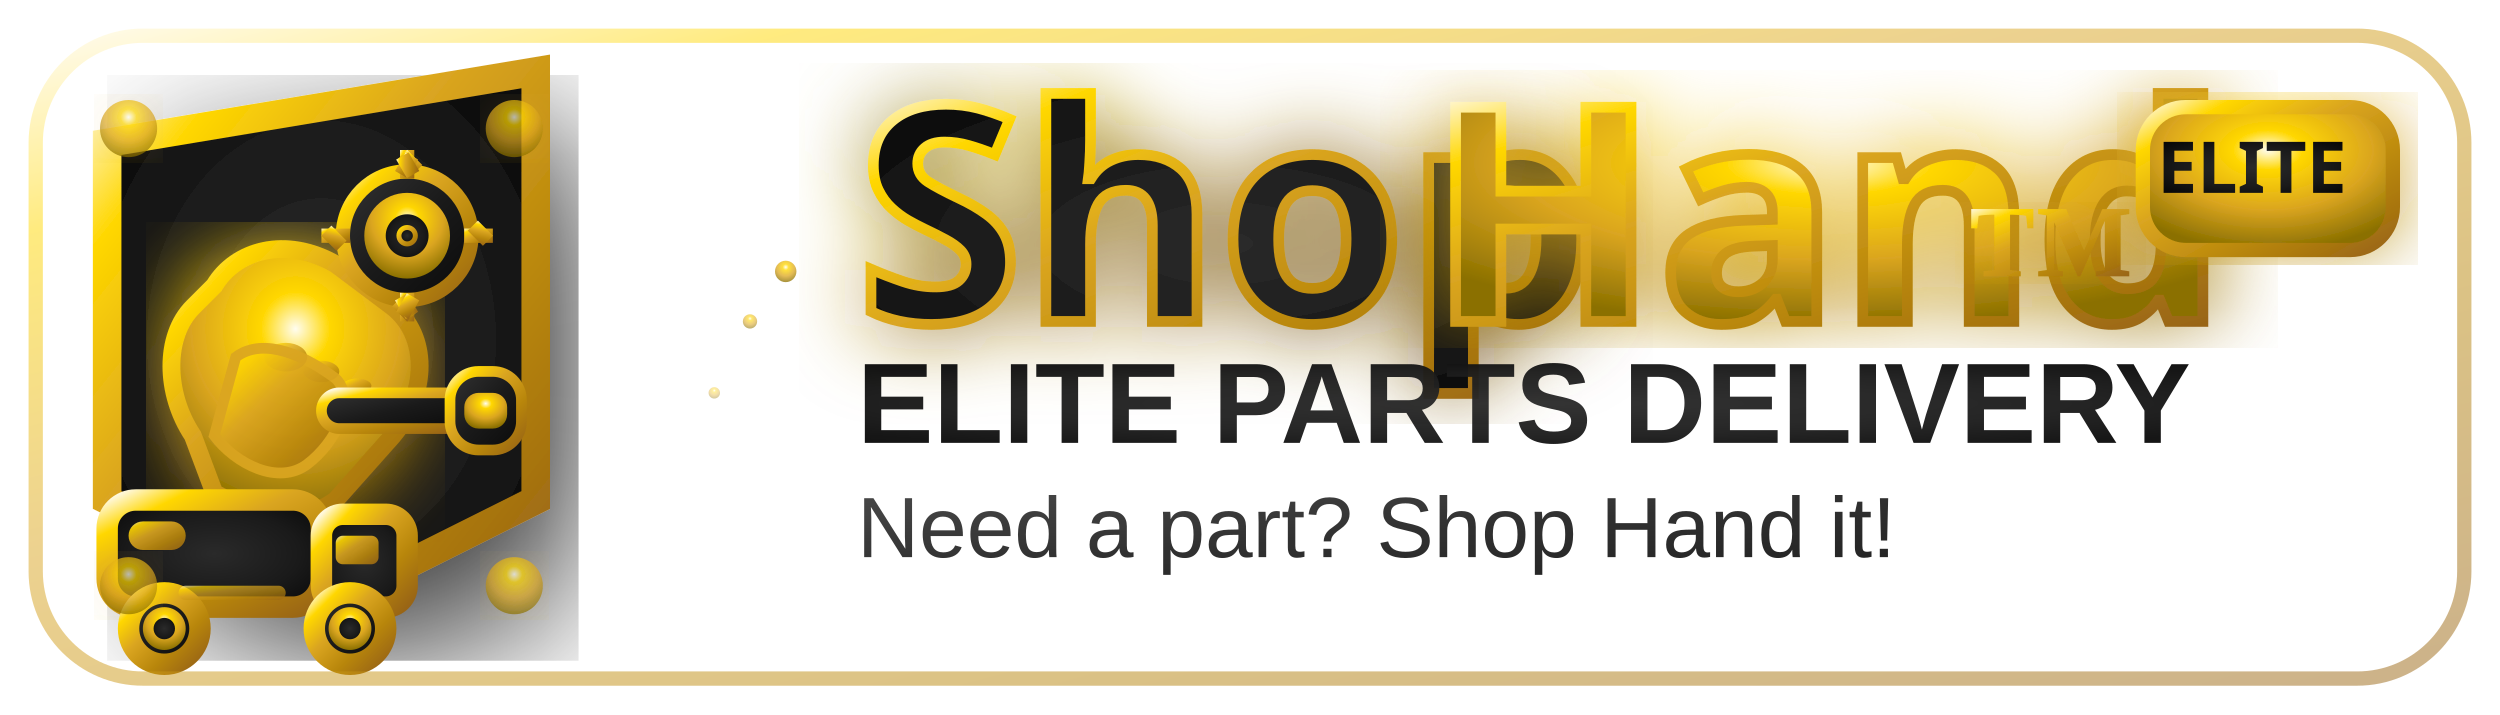
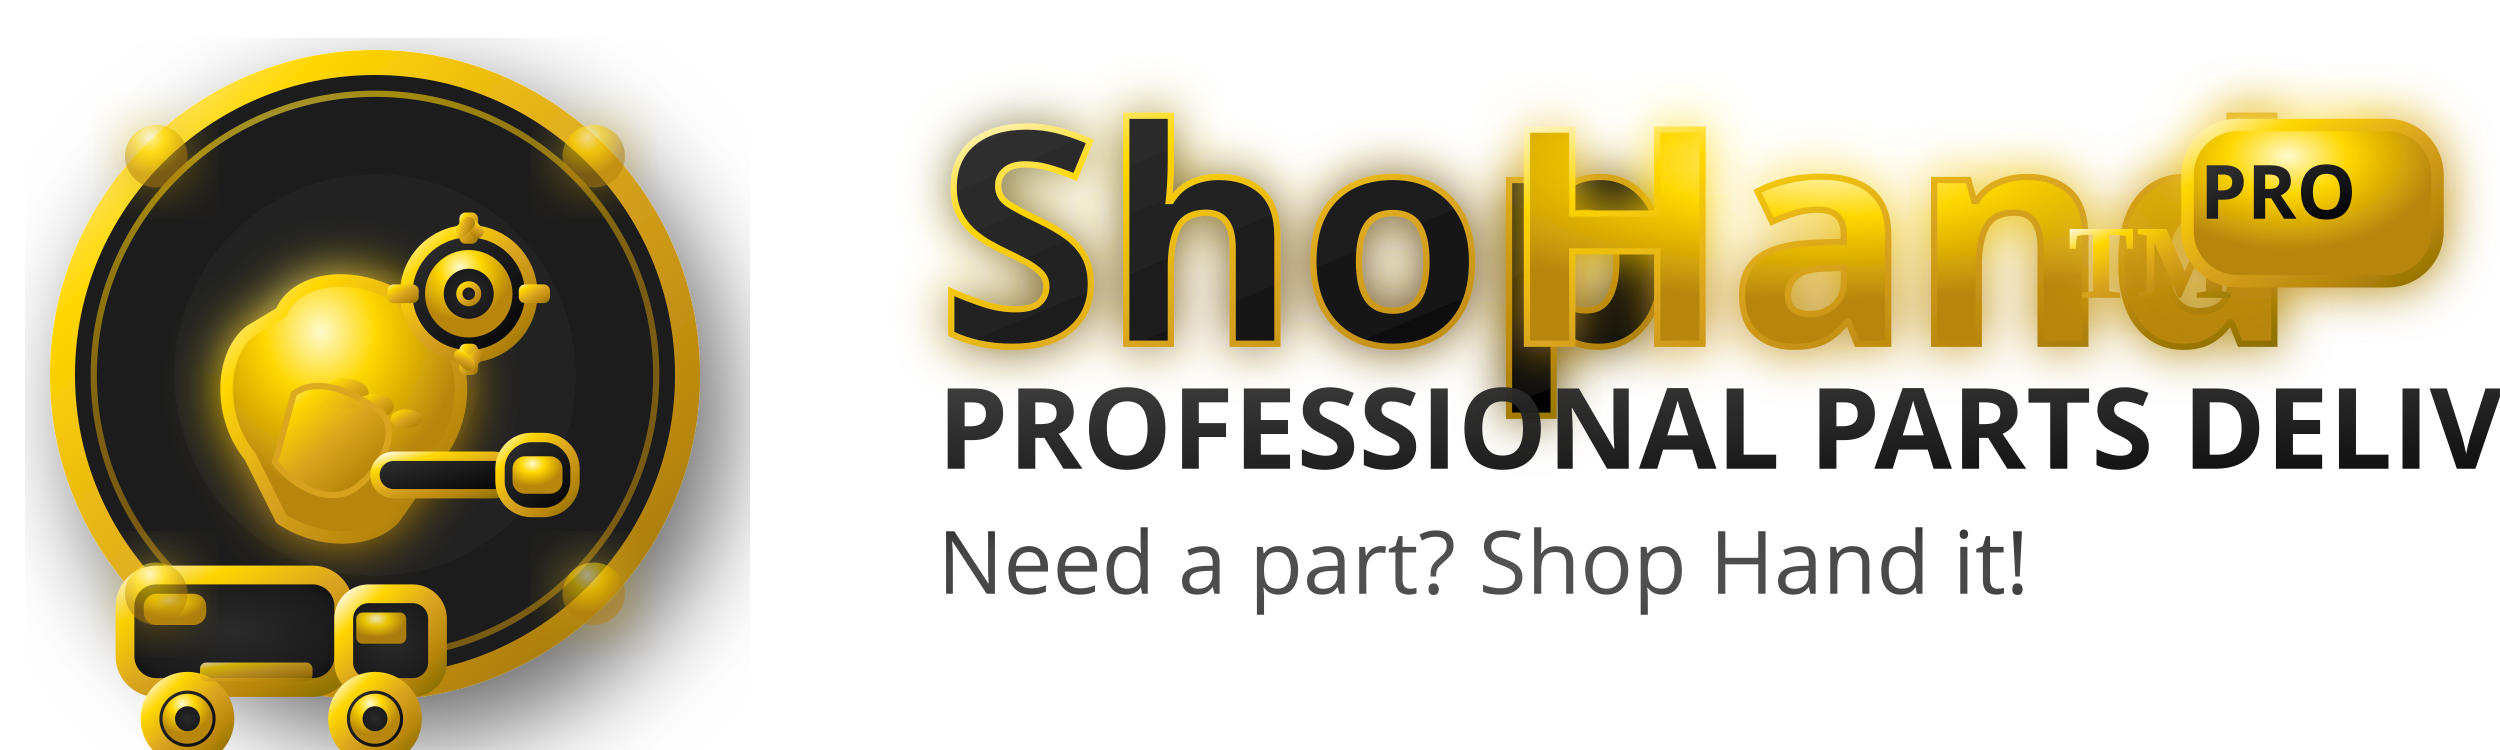
- <svg xmlns="http://www.w3.org/2000/svg" width="350" height="100" viewBox="0 0 350 100">
+ <svg xmlns="http://www.w3.org/2000/svg" width="400" height="120" viewBox="0 0 400 120">
  <defs>
-     <radialGradient id="goldRadial" cx="50%" cy="30%" r="70%">
-       <stop offset="0%" style="stop-color:#FFFDF0;stop-opacity:1" />
+     <linearGradient id="premiumGold" x1="0%" y1="0%" x2="100%" y2="100%">
+       <stop offset="0%" style="stop-color:#FFF8DC;stop-opacity:1" />
      <stop offset="20%" style="stop-color:#FFD700;stop-opacity:1" />
-       <stop offset="60%" style="stop-color:#DAA520;stop-opacity:1" />
+       <stop offset="50%" style="stop-color:#DAA520;stop-opacity:1" />
+       <stop offset="80%" style="stop-color:#B8860B;stop-opacity:1" />
      <stop offset="100%" style="stop-color:#8B7000;stop-opacity:1" />
+     </linearGradient>
+     <radialGradient id="goldHighlight" cx="40%" cy="20%" r="60%">
+       <stop offset="0%" style="stop-color:#FFFACD;stop-opacity:1" />
+       <stop offset="40%" style="stop-color:#FFD700;stop-opacity:1" />
+       <stop offset="100%" style="stop-color:#B8860B;stop-opacity:1" />
    </radialGradient>
-     <linearGradient id="goldMetallic" x1="0%" y1="0%" x2="100%" y2="100%">
-       <stop offset="0%" style="stop-color:#FFF8DC;stop-opacity:1" />
-       <stop offset="15%" style="stop-color:#FFD700;stop-opacity:1" />
-       <stop offset="40%" style="stop-color:#DAA520;stop-opacity:1" />
-       <stop offset="70%" style="stop-color:#B8860B;stop-opacity:1" />
-       <stop offset="100%" style="stop-color:#996515;stop-opacity:1" />
-     </linearGradient>
-     <radialGradient id="blackRadial" cx="50%" cy="50%" r="80%">
-       <stop offset="0%" style="stop-color:#2a2a2a;stop-opacity:1" />
+     <linearGradient id="richBlack" x1="0%" y1="0%" x2="100%" y2="100%">
+       <stop offset="0%" style="stop-color:#333333;stop-opacity:1" />
      <stop offset="50%" style="stop-color:#1a1a1a;stop-opacity:1" />
      <stop offset="100%" style="stop-color:#000000;stop-opacity:1" />
+     </linearGradient>
+     <radialGradient id="deepBlack" cx="50%" cy="50%" r="70%">
+       <stop offset="0%" style="stop-color:#2a2a2a;stop-opacity:1" />
+       <stop offset="70%" style="stop-color:#1a1a1a;stop-opacity:1" />
+       <stop offset="100%" style="stop-color:#000000;stop-opacity:1" />
    </radialGradient>
-     <linearGradient id="carbonFiber" x1="0%" y1="0%" x2="100%" y2="100%">
-       <stop offset="0%" style="stop-color:#333333;stop-opacity:1" />
-       <stop offset="50%" style="stop-color:#1a1a1a;stop-opacity:1" />
-       <stop offset="100%" style="stop-color:#0a0a0a;stop-opacity:1" />
-     </linearGradient>
-     <filter id="ultimateGlow">
-       <feGaussianBlur stdDeviation="6" result="coloredBlur" />
-       <feColorMatrix type="matrix" values="1 0 0 0 0  0 1 0 0 0  0 0 1 0 0  0 0 0 2 0" />
+     <filter id="goldGlow" x="-50%" y="-50%" width="200%" height="200%">
+       <feGaussianBlur stdDeviation="4" result="coloredBlur" />
+       <feColorMatrix type="matrix" values="1 0.8 0 0 0  0 1 0.2 0 0  0 0 0.8 0 0  0 0 0 1.5 0" />
      <feMerge>
        <feMergeNode in="coloredBlur" />
        <feMergeNode in="SourceGraphic" />
      </feMerge>
    </filter>
-     <filter id="deepShadow">
-       <feDropShadow dx="6" dy="8" stdDeviation="12" flood-color="#000" flood-opacity="0.8" />
+     <filter id="premiumShadow">
+       <feDropShadow dx="4" dy="6" stdDeviation="8" flood-color="#000" flood-opacity="0.6" />
    </filter>
-     <filter id="emboss">
-       <feConvolveMatrix order="3" kernelMatrix="2 0 0 0 -1 0 0 0 -1" />
+     <filter id="innerShadow">
+       <feOffset dx="0" dy="2" />
+       <feGaussianBlur stdDeviation="2" result="offset-blur" />
+       <feFlood flood-color="#000000" flood-opacity="0.3" />
+       <feComposite in2="offset-blur" operator="in" />
+       <feMerge>
+         <feMergeNode />
+         <feMergeNode in="SourceGraphic" />
+       </feMerge>
    </filter>
-     <pattern id="carbonTexture" patternUnits="userSpaceOnUse" width="4" height="4">
-       <rect width="4" height="4" fill="#1a1a1a" />
-       <circle cx="2" cy="2" r="0.5" fill="#333" />
-     </pattern>
  </defs>
-   <path d="M15 20 L75 10 L75 70 L45 85 L15 70 Z" fill="url(#blackRadial)" stroke="url(#goldMetallic)" stroke-width="4" filter="url(#deepShadow)" />
-   <g transform="translate(25, 25)">
-     <path d="M5 15 C8 10 15 8 22 12 L30 18 C35 22 35 30 30 36 L22 45 C18 48 12 48 5 44 L2 36 C-2 30 -2 22 2 18 Z" fill="url(#goldRadial)" stroke="url(#goldMetallic)" stroke-width="2.5" filter="url(#ultimateGlow)" />
-     <ellipse cx="15" cy="25" rx="3" ry="2" fill="url(#goldMetallic)" opacity="0.8" />
-     <ellipse cx="20" cy="27" rx="2.5" ry="1.5" fill="url(#goldMetallic)" opacity="0.8" />
-     <ellipse cx="25" cy="29" rx="2" ry="1" fill="url(#goldMetallic)" opacity="0.8" />
-     <path d="M8 25 C12 22 18 25 22 28 C25 31 22 37 18 40 C14 43 8 40 5 36 Z" fill="url(#goldMetallic)" stroke="#DAA520" stroke-width="1.5" opacity="0.9" />
-     <g transform="translate(32, 8)">
-       <circle cx="0" cy="0" r="9" fill="url(#carbonFiber)" stroke="url(#goldMetallic)" stroke-width="2" />
-       <circle cx="0" cy="0" r="6" fill="url(#goldRadial)" />
-       <circle cx="0" cy="0" r="3" fill="url(#blackRadial)" />
-       <rect x="-1" y="-12" width="2" height="4" fill="url(#goldMetallic)" />
-       <rect x="-1" y="8" width="2" height="4" fill="url(#goldMetallic)" />
-       <rect x="-12" y="-1" width="4" height="2" fill="url(#goldMetallic)" />
-       <rect x="8" y="-1" width="4" height="2" fill="url(#goldMetallic)" />
-       <rect x="-8.5" y="-8.5" width="3" height="2" fill="url(#goldMetallic)" transform="rotate(45)" />
-       <rect x="5.5" y="-8.5" width="3" height="2" fill="url(#goldMetallic)" transform="rotate(45)" />
-       <rect x="-8.5" y="6.5" width="3" height="2" fill="url(#goldMetallic)" transform="rotate(45)" />
-       <rect x="5.5" y="6.5" width="3" height="2" fill="url(#goldMetallic)" transform="rotate(45)" />
-       <rect x="-6" y="-10" width="2" height="3" fill="url(#goldMetallic)" transform="rotate(30)" />
-       <rect x="4" y="-10" width="2" height="3" fill="url(#goldMetallic)" transform="rotate(-30)" />
-       <rect x="-6" y="7" width="2" height="3" fill="url(#goldMetallic)" transform="rotate(-30)" />
-       <rect x="4" y="7" width="2" height="3" fill="url(#goldMetallic)" transform="rotate(30)" />
-       <circle cx="0" cy="0" r="1.5" fill="url(#goldMetallic)" />
-       <circle cx="0" cy="0" r="0.8" fill="url(#blackRadial)" />
+   <circle cx="60" cy="60" r="50" fill="url(#deepBlack)" stroke="url(#premiumGold)" stroke-width="4" filter="url(#premiumShadow)" />
+   <circle cx="60" cy="60" r="45" fill="none" stroke="url(#goldHighlight)" stroke-width="1" opacity="0.6" />
+   <g transform="translate(35, 35)">
+     <path d="M10 15 C12 10 20 8 28 12 L35 18 C40 22 40 32 35 38 L28 48 C24 52 16 52 10 48 L5 38 C0 32 0 22 5 18 Z" fill="url(#goldHighlight)" stroke="url(#premiumGold)" stroke-width="2" filter="url(#goldGlow)" />
+     <ellipse cx="20" cy="28" rx="4" ry="2.5" fill="url(#premiumGold)" opacity="0.8" />
+     <ellipse cx="25" cy="30" rx="3" ry="2" fill="url(#premiumGold)" opacity="0.8" />
+     <ellipse cx="30" cy="32" rx="2.5" ry="1.5" fill="url(#premiumGold)" opacity="0.8" />
+     <path d="M12 28 C16 25 22 28 26 31 C29 34 26 40 22 43 C18 46 12 43 9 39 Z" fill="url(#premiumGold)" stroke="#DAA520" stroke-width="1" opacity="0.9" />
+     <g transform="translate(40, 12)">
+       <circle cx="0" cy="0" r="10" fill="url(#richBlack)" stroke="url(#premiumGold)" stroke-width="2" />
+       <circle cx="0" cy="0" r="7" fill="url(#goldHighlight)" />
+       <circle cx="0" cy="0" r="4" fill="url(#deepBlack)" />
+       <rect x="-1.5" y="-13" width="3" height="5" rx="1" fill="url(#premiumGold)" />
+       <rect x="-1.5" y="8" width="3" height="5" rx="1" fill="url(#premiumGold)" />
+       <rect x="-13" y="-1.5" width="5" height="3" rx="1" fill="url(#premiumGold)" />
+       <rect x="8" y="-1.5" width="5" height="3" rx="1" fill="url(#premiumGold)" />
+       <rect x="-9" y="-9" width="4" height="2" rx="1" fill="url(#premiumGold)" transform="rotate(45)" />
+       <rect x="5" y="-9" width="4" height="2" rx="1" fill="url(#premiumGold)" transform="rotate(-45)" />
+       <rect x="-9" y="7" width="4" height="2" rx="1" fill="url(#premiumGold)" transform="rotate(-45)" />
+       <rect x="5" y="7" width="4" height="2" rx="1" fill="url(#premiumGold)" transform="rotate(45)" />
+       <circle cx="0" cy="0" r="2" fill="url(#premiumGold)" filter="url(#innerShadow)" />
+       <circle cx="0" cy="0" r="1" fill="url(#deepBlack)" />
    </g>
-     <rect x="20" y="30" width="20" height="5" rx="2.5" fill="url(#carbonFiber)" stroke="url(#goldMetallic)" stroke-width="1.5" />
-     <rect x="38" y="27" width="10" height="11" rx="4" fill="url(#carbonFiber)" stroke="url(#goldMetallic)" stroke-width="1.5" />
-     <rect x="40" y="30" width="6" height="5" rx="2" fill="url(#goldRadial)" />
-     <line x1="22" y1="32.5" x2="36" y2="32.5" stroke="url(#goldMetallic)" stroke-width="1" />
+     <rect x="25" y="38" width="22" height="6" rx="3" fill="url(#richBlack)" stroke="url(#premiumGold)" stroke-width="1.5" />
+     <rect x="45" y="35" width="12" height="12" rx="5" fill="url(#richBlack)" stroke="url(#premiumGold)" stroke-width="1.5" />
+     <rect x="47" y="38" width="8" height="6" rx="2" fill="url(#goldHighlight)" />
+     <line x1="27" y1="41" x2="43" y2="41" stroke="url(#premiumGold)" stroke-width="1.5" />
  </g>
-   <g transform="translate(15, 60)">
-     <rect x="0" y="10" width="30" height="15" rx="4" fill="url(#blackRadial)" stroke="url(#goldMetallic)" stroke-width="3" />
-     <rect x="30" y="12" width="12" height="13" rx="3" fill="url(#blackRadial)" stroke="url(#goldMetallic)" stroke-width="3" />
-     <circle cx="8" cy="28" r="5" fill="url(#carbonFiber)" stroke="url(#goldMetallic)" stroke-width="3" />
-     <circle cx="34" cy="28" r="5" fill="url(#carbonFiber)" stroke="url(#goldMetallic)" stroke-width="3" />
-     <circle cx="8" cy="28" r="3" fill="url(#goldRadial)" />
-     <circle cx="34" cy="28" r="3" fill="url(#goldRadial)" />
-     <circle cx="8" cy="28" r="1.5" fill="url(#blackRadial)" />
-     <circle cx="34" cy="28" r="1.5" fill="url(#blackRadial)" />
-     <rect x="3" y="13" width="8" height="4" rx="2" fill="url(#goldMetallic)" opacity="0.9" />
-     <rect x="32" y="15" width="6" height="4" rx="1" fill="url(#goldMetallic)" opacity="0.9" />
-     <line x1="5" y1="20" x2="25" y2="20" stroke="url(#goldMetallic)" stroke-width="2" />
-     <rect x="10" y="22" width="15" height="2" rx="1" fill="url(#goldMetallic)" opacity="0.7" />
+   <g transform="translate(20, 80)">
+     <rect x="0" y="12" width="35" height="18" rx="5" fill="url(#deepBlack)" stroke="url(#premiumGold)" stroke-width="3" />
+     <rect x="35" y="15" width="15" height="15" rx="4" fill="url(#deepBlack)" stroke="url(#premiumGold)" stroke-width="3" />
+     <circle cx="10" cy="35" r="6" fill="url(#richBlack)" stroke="url(#premiumGold)" stroke-width="3" />
+     <circle cx="40" cy="35" r="6" fill="url(#richBlack)" stroke="url(#premiumGold)" stroke-width="3" />
+     <circle cx="10" cy="35" r="4" fill="url(#goldHighlight)" />
+     <circle cx="40" cy="35" r="4" fill="url(#goldHighlight)" />
+     <circle cx="10" cy="35" r="2" fill="url(#deepBlack)" />
+     <circle cx="40" cy="35" r="2" fill="url(#deepBlack)" />
+     <rect x="3" y="15" width="10" height="5" rx="2" fill="url(#goldHighlight)" opacity="0.9" />
+     <rect x="37" y="18" width="8" height="5" rx="1" fill="url(#goldHighlight)" opacity="0.9" />
+     <line x1="5" y1="24" x2="30" y2="24" stroke="url(#premiumGold)" stroke-width="2" />
+     <rect x="12" y="26" width="18" height="3" rx="1" fill="url(#premiumGold)" opacity="0.8" />
  </g>
-   <g opacity="0.95">
-     <line x1="90" y1="40" x2="105" y2="40" stroke="url(#goldMetallic)" stroke-width="5" stroke-linecap="round" filter="url(#ultimateGlow)" />
-     <line x1="90" y1="50" x2="100" y2="50" stroke="url(#goldMetallic)" stroke-width="4" stroke-linecap="round" filter="url(#ultimateGlow)" />
-     <line x1="90" y1="60" x2="95" y2="60" stroke="url(#goldMetallic)" stroke-width="3" stroke-linecap="round" filter="url(#ultimateGlow)" />
-     <circle cx="110" cy="38" r="1.5" fill="url(#goldRadial)" opacity="0.8" />
-     <circle cx="105" cy="45" r="1" fill="url(#goldRadial)" opacity="0.6" />
-     <circle cx="100" cy="55" r="0.8" fill="url(#goldRadial)" opacity="0.4" />
+   <g opacity="0.9">
+     <line x1="120" y1="50" x2="138" y2="50" stroke="url(#premiumGold)" stroke-width="6" stroke-linecap="round" filter="url(#goldGlow)" />
+     <line x1="120" y1="60" x2="132" y2="60" stroke="url(#premiumGold)" stroke-width="4" stroke-linecap="round" filter="url(#goldGlow)" />
+     <line x1="120" y1="70" x2="126" y2="70" stroke="url(#premiumGold)" stroke-width="3" stroke-linecap="round" filter="url(#goldGlow)" />
  </g>
  <g>
-     <text x="120" y="45" font-family="Oswald, Impact, Arial Black" font-size="42" font-weight="900" fill="url(#blackRadial)" stroke="url(#goldMetallic)" stroke-width="1.5" filter="url(#ultimateGlow)">
+     <text x="150" y="55" font-family="Montserrat, Arial Black, sans-serif" font-size="48" font-weight="900" fill="url(#richBlack)" stroke="url(#premiumGold)" stroke-width="1" filter="url(#goldGlow)">
      Shop
    </text>
-     <text x="200" y="45" font-family="Oswald, Impact, Arial Black" font-size="42" font-weight="900" fill="url(#goldRadial)" stroke="url(#goldMetallic)" stroke-width="1.5" filter="url(#ultimateGlow)">
+     <text x="240" y="55" font-family="Montserrat, Arial Black, sans-serif" font-size="48" font-weight="900" fill="url(#goldHighlight)" stroke="url(#premiumGold)" stroke-width="1" filter="url(#goldGlow)">
      Hand
    </text>
-     <text x="275" y="45" font-family="Times New Roman, serif" font-size="24" font-weight="bold" fill="url(#goldMetallic)" filter="url(#ultimateGlow)">
+     <text x="330" y="55" font-family="Times New Roman, serif" font-size="28" font-weight="bold" fill="url(#premiumGold)" filter="url(#goldGlow)">
      ™
    </text>
-     <text x="120" y="62" font-family="Montserrat, Arial, sans-serif" font-size="16" font-weight="700" fill="url(#blackRadial)" opacity="0.95">
-       ELITE PARTS DELIVERY
+     <text x="150" y="75" font-family="Open Sans, Arial, sans-serif" font-size="18" font-weight="700" fill="url(#richBlack)" opacity="0.95">
+       PROFESSIONAL PARTS DELIVERY
    </text>
-     <text x="120" y="78" font-family="Montserrat, Arial, sans-serif" font-size="12" font-weight="500" fill="url(#carbonFiber)" opacity="0.9">
+     <text x="150" y="95" font-family="Open Sans, Arial, sans-serif" font-size="14" font-weight="500" fill="url(#deepBlack)" opacity="0.8">
      Need a part? Shop Hand it!
    </text>
  </g>
-   <rect x="300" y="15" width="35" height="20" rx="6" fill="url(#goldRadial)" stroke="url(#goldMetallic)" stroke-width="2" filter="url(#ultimateGlow)" />
-   <text x="302" y="27" font-family="Arial Black, sans-serif" font-size="10" font-weight="900" fill="url(#blackRadial)">
-     ELITE
+   <rect x="350" y="20" width="40" height="25" rx="8" fill="url(#goldHighlight)" stroke="url(#premiumGold)" stroke-width="2" filter="url(#goldGlow)" />
+   <text x="352" y="35" font-family="Arial Black, sans-serif" font-size="12" font-weight="900" fill="url(#richBlack)">
+     PRO
  </text>
-   <circle cx="18" cy="18" r="4" fill="url(#goldRadial)" opacity="0.7" filter="url(#ultimateGlow)" />
-   <circle cx="72" cy="18" r="4" fill="url(#goldRadial)" opacity="0.7" filter="url(#ultimateGlow)" />
-   <circle cx="18" cy="82" r="4" fill="url(#goldRadial)" opacity="0.7" filter="url(#ultimateGlow)" />
-   <circle cx="72" cy="82" r="4" fill="url(#goldRadial)" opacity="0.7" filter="url(#ultimateGlow)" />
-   <rect x="5" y="5" width="340" height="90" rx="15" fill="none" stroke="url(#goldMetallic)" stroke-width="2" opacity="0.5" />
+   <circle cx="25" cy="25" r="5" fill="url(#goldHighlight)" opacity="0.6" filter="url(#goldGlow)" />
+   <circle cx="95" cy="25" r="5" fill="url(#goldHighlight)" opacity="0.6" filter="url(#goldGlow)" />
+   <circle cx="25" cy="95" r="5" fill="url(#goldHighlight)" opacity="0.6" filter="url(#goldGlow)" />
+   <circle cx="95" cy="95" r="5" fill="url(#goldHighlight)" opacity="0.6" filter="url(#goldGlow)" />
</svg>
